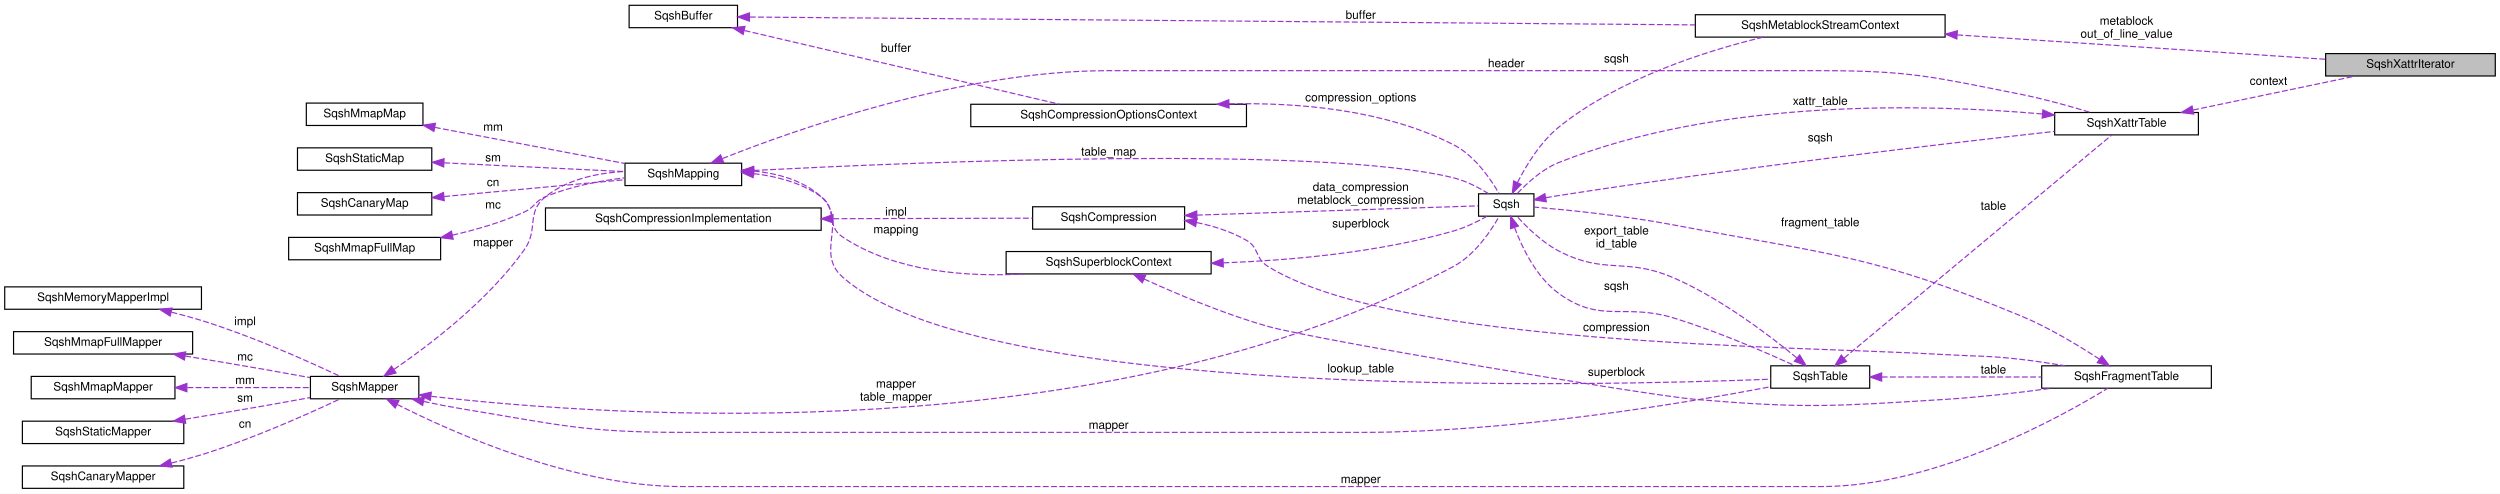
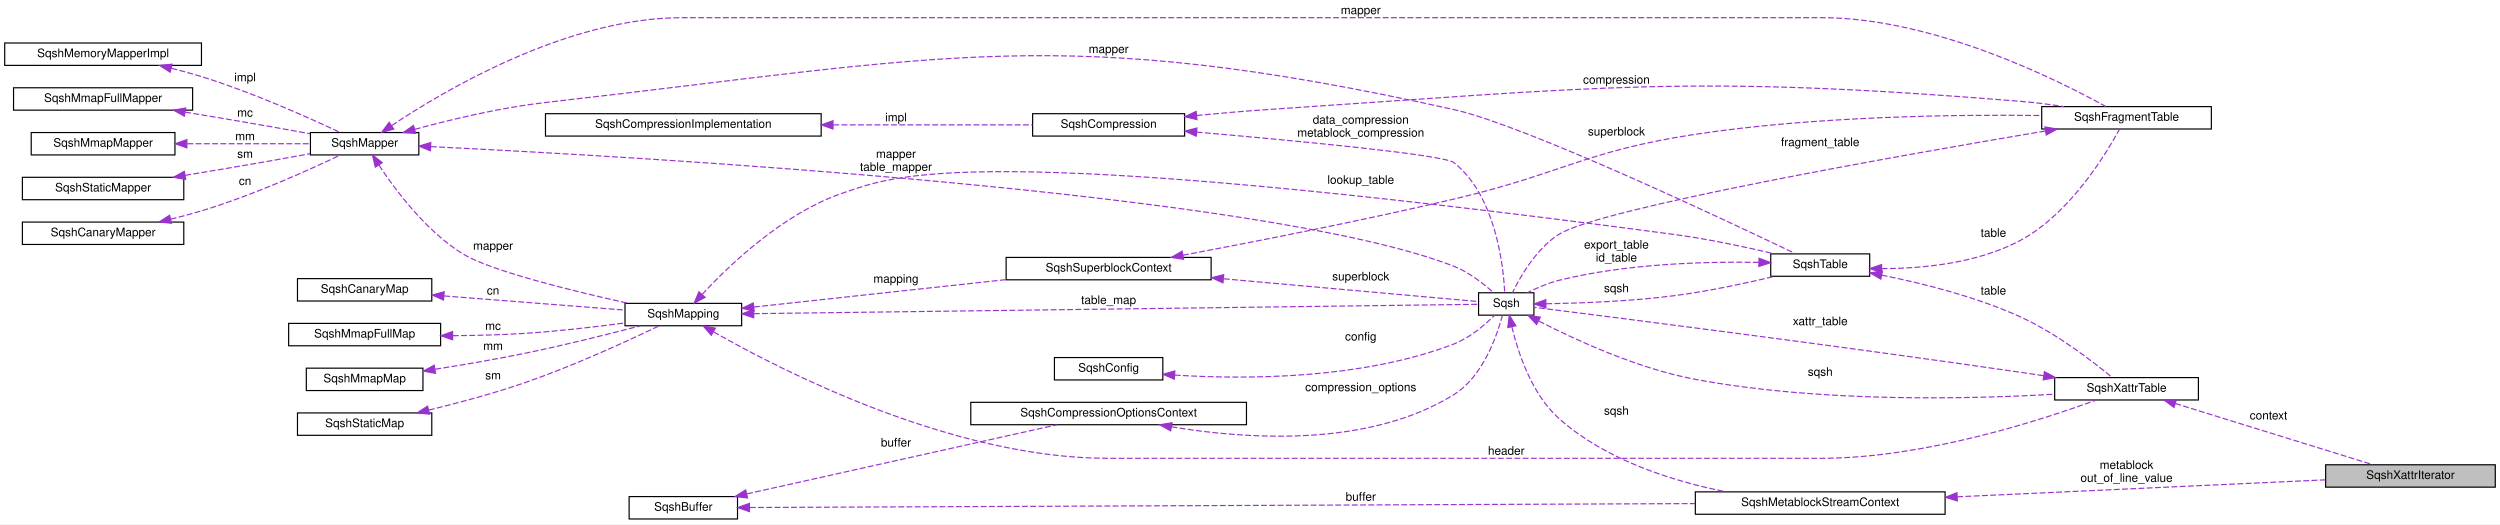
- <svg xmlns="http://www.w3.org/2000/svg" xmlns:xlink="http://www.w3.org/1999/xlink" width="2122pt" height="419pt" viewBox="0.00 0.00 2122.00 419.00">
-   <g id="graph0" class="graph" transform="scale(1 1) rotate(0) translate(4 415)">
-     <polygon fill="white" stroke="transparent" points="-4,4 -4,-415 2118,-415 2118,4 -4,4" />
+ <svg xmlns="http://www.w3.org/2000/svg" xmlns:xlink="http://www.w3.org/1999/xlink" width="2122pt" height="445pt" viewBox="0.00 0.00 2122.00 445.00">
+   <g id="graph0" class="graph" transform="scale(1 1) rotate(0) translate(4 441)">
+     <polygon fill="white" stroke="transparent" points="-4,4 -4,-441 2118,-441 2118,4 -4,4" />
    <g id="node1" class="node">
      <g id="a_node1">
        <a xlink:title=" ">
-           <polygon fill="#bfbfbf" stroke="black" points="1970,-350.5 1970,-369.5 2114,-369.5 2114,-350.5 1970,-350.5" />
-           <text text-anchor="middle" x="2042" y="-357.5" font-family="Helvetica,sans-Serif" font-size="10.00">SqshXattrIterator</text>
+           <polygon fill="#bfbfbf" stroke="black" points="1970,-27.5 1970,-46.5 2114,-46.5 2114,-27.5 1970,-27.5" />
+           <text text-anchor="middle" x="2042" y="-34.5" font-family="Helvetica,sans-Serif" font-size="10.00">SqshXattrIterator</text>
        </a>
      </g>
    </g>
    <g id="node2" class="node">
      <g id="a_node2">
        <a xlink:href="structSqshMetablockStreamContext.html" target="_top" xlink:title=" ">
-           <polygon fill="white" stroke="black" points="1435,-383.5 1435,-402.5 1647,-402.5 1647,-383.5 1435,-383.5" />
-           <text text-anchor="middle" x="1541" y="-390.5" font-family="Helvetica,sans-Serif" font-size="10.00">SqshMetablockStreamContext</text>
+           <polygon fill="white" stroke="black" points="1435,-4.5 1435,-23.5 1647,-23.5 1647,-4.5 1435,-4.5" />
+           <text text-anchor="middle" x="1541" y="-11.5" font-family="Helvetica,sans-Serif" font-size="10.00">SqshMetablockStreamContext</text>
        </a>
      </g>
    </g>
    <g id="edge1" class="edge">
-       <path fill="none" stroke="#9a32cd" stroke-dasharray="5,2" d="M1657.31,-385.37C1753.73,-379 1888.24,-370.1 1969.71,-364.71" />
-       <polygon fill="#9a32cd" stroke="#9a32cd" points="1656.96,-381.89 1647.22,-386.04 1657.42,-388.87 1656.96,-381.89" />
-       <text text-anchor="middle" x="1801" y="-394" font-family="Helvetica,sans-Serif" font-size="10.00"> metablock</text>
-       <text text-anchor="middle" x="1801" y="-383" font-family="Helvetica,sans-Serif" font-size="10.00">out_of_line_value</text>
+       <path fill="none" stroke="#9a32cd" stroke-dasharray="5,2" d="M1657.31,-19.31C1753.73,-23.76 1888.24,-29.96 1969.71,-33.71" />
+       <polygon fill="#9a32cd" stroke="#9a32cd" points="1657.37,-15.81 1647.22,-18.85 1657.04,-22.81 1657.37,-15.81" />
+       <text text-anchor="middle" x="1801" y="-43" font-family="Helvetica,sans-Serif" font-size="10.00"> metablock</text>
+       <text text-anchor="middle" x="1801" y="-32" font-family="Helvetica,sans-Serif" font-size="10.00">out_of_line_value</text>
    </g>
    <g id="node3" class="node">
      <g id="a_node3">
        <a xlink:href="structSqsh.html" target="_top" xlink:title="The SqshContext struct contains all information about the current sqsh session.">
-           <polygon fill="white" stroke="black" points="1251,-231.5 1251,-250.5 1298,-250.5 1298,-231.5 1251,-231.5" />
-           <text text-anchor="middle" x="1274.5" y="-238.5" font-family="Helvetica,sans-Serif" font-size="10.00">Sqsh</text>
+           <polygon fill="white" stroke="black" points="1251,-173.5 1251,-192.5 1298,-192.5 1298,-173.5 1251,-173.5" />
+           <text text-anchor="middle" x="1274.5" y="-180.5" font-family="Helvetica,sans-Serif" font-size="10.00">Sqsh</text>
        </a>
      </g>
    </g>
    <g id="edge2" class="edge">
-       <path fill="none" stroke="#9a32cd" stroke-dasharray="5,2" d="M1284.02,-260.04C1291.42,-274.64 1303.39,-294.39 1319,-307 1370.56,-348.66 1444.68,-371.93 1492.59,-383.47" />
-       <polygon fill="#9a32cd" stroke="#9a32cd" points="1287.12,-258.4 1279.64,-250.89 1280.81,-261.42 1287.12,-258.4" />
-       <text text-anchor="middle" x="1368" y="-362" font-family="Helvetica,sans-Serif" font-size="10.00"> sqsh</text>
+       <path fill="none" stroke="#9a32cd" stroke-dasharray="5,2" d="M1279.24,-163.71C1284.46,-141.89 1295.98,-106.68 1319,-86 1358.24,-50.73 1415.05,-32.71 1461.24,-23.51" />
+       <polygon fill="#9a32cd" stroke="#9a32cd" points="1275.82,-162.98 1277.11,-173.5 1282.66,-164.47 1275.82,-162.98" />
+       <text text-anchor="middle" x="1368" y="-89" font-family="Helvetica,sans-Serif" font-size="10.00"> sqsh</text>
    </g>
    <g id="node18" class="node">
      <g id="a_node18">
        <a xlink:href="structSqshTable.html" target="_top" xlink:title=" ">
-           <polygon fill="white" stroke="black" points="1499,-85.5 1499,-104.5 1583,-104.5 1583,-85.5 1499,-85.5" />
-           <text text-anchor="middle" x="1541" y="-92.5" font-family="Helvetica,sans-Serif" font-size="10.00">SqshTable</text>
+           <polygon fill="white" stroke="black" points="1499,-206.5 1499,-225.5 1583,-225.5 1583,-206.5 1499,-206.5" />
+           <text text-anchor="middle" x="1541" y="-213.5" font-family="Helvetica,sans-Serif" font-size="10.00">SqshTable</text>
        </a>
      </g>
    </g>
    <g id="edge20" class="edge">
-       <path fill="none" stroke="#9a32cd" stroke-dasharray="5,2" d="M1281.57,-221.82C1288.05,-204.53 1300.04,-179.77 1319,-166 1355.04,-139.82 1374.43,-158.1 1417,-145 1454.01,-133.61 1495.42,-115.63 1519.51,-104.62" />
-       <polygon fill="#9a32cd" stroke="#9a32cd" points="1278.2,-220.86 1278.23,-231.46 1284.81,-223.15 1278.2,-220.86" />
-       <text text-anchor="middle" x="1368" y="-169" font-family="Helvetica,sans-Serif" font-size="10.00"> sqsh</text>
+       <path fill="none" stroke="#9a32cd" stroke-dasharray="5,2" d="M1308.44,-183.15C1337.2,-183.64 1380.01,-185.21 1417,-190 1446,-193.76 1478.35,-200.71 1502.58,-206.47" />
+       <polygon fill="#9a32cd" stroke="#9a32cd" points="1308.19,-179.65 1298.14,-183.01 1308.1,-186.65 1308.19,-179.65" />
+       <text text-anchor="middle" x="1368" y="-193" font-family="Helvetica,sans-Serif" font-size="10.00"> sqsh</text>
    </g>
    <g id="node19" class="node">
      <g id="a_node19">
        <a xlink:href="structSqshXattrTable.html" target="_top" xlink:title=" ">
-           <polygon fill="white" stroke="black" points="1740,-300.5 1740,-319.5 1862,-319.5 1862,-300.5 1740,-300.5" />
-           <text text-anchor="middle" x="1801" y="-307.5" font-family="Helvetica,sans-Serif" font-size="10.00">SqshXattrTable</text>
+           <polygon fill="white" stroke="black" points="1740,-101.5 1740,-120.5 1862,-120.5 1862,-101.5 1740,-101.5" />
+           <text text-anchor="middle" x="1801" y="-108.5" font-family="Helvetica,sans-Serif" font-size="10.00">SqshXattrTable</text>
        </a>
      </g>
    </g>
    <g id="edge24" class="edge">
-       <path fill="none" stroke="#9a32cd" stroke-dasharray="5,2" d="M1308.15,-247.21C1311.8,-247.84 1315.48,-248.45 1319,-249 1469.97,-272.44 1648.65,-293.3 1739.86,-303.46" />
-       <polygon fill="#9a32cd" stroke="#9a32cd" points="1308.5,-243.71 1298.04,-245.39 1307.26,-250.6 1308.5,-243.71" />
-       <text text-anchor="middle" x="1541" y="-295" font-family="Helvetica,sans-Serif" font-size="10.00"> sqsh</text>
+       <path fill="none" stroke="#9a32cd" stroke-dasharray="5,2" d="M1302.21,-168.47C1333.11,-152.58 1386.04,-128.14 1435,-119 1540.92,-99.22 1667.12,-102.18 1739.96,-106.4" />
+       <polygon fill="#9a32cd" stroke="#9a32cd" points="1300.22,-165.56 1292.98,-173.3 1303.46,-171.76 1300.22,-165.56" />
+       <text text-anchor="middle" x="1541" y="-122" font-family="Helvetica,sans-Serif" font-size="10.00"> sqsh</text>
    </g>
    <g id="node4" class="node">
      <g id="a_node4">
        <a xlink:href="structSqshMapper.html" target="_top" xlink:title=" ">
-           <polygon fill="white" stroke="black" points="259.5,-76.5 259.5,-95.5 351.5,-95.5 351.5,-76.5 259.5,-76.5" />
-           <text text-anchor="middle" x="305.5" y="-83.5" font-family="Helvetica,sans-Serif" font-size="10.00">SqshMapper</text>
+           <polygon fill="white" stroke="black" points="259.5,-309.5 259.5,-328.5 351.5,-328.5 351.5,-309.5 259.5,-309.5" />
+           <text text-anchor="middle" x="305.5" y="-316.5" font-family="Helvetica,sans-Serif" font-size="10.00">SqshMapper</text>
        </a>
      </g>
    </g>
    <g id="edge3" class="edge">
-       <path fill="none" stroke="#9a32cd" stroke-dasharray="5,2" d="M362.11,-78.59C512.43,-61.28 935.37,-30.86 1230,-189 1248.04,-198.69 1261.66,-219.23 1268.52,-231.39" />
-       <polygon fill="#9a32cd" stroke="#9a32cd" points="361.28,-75.16 351.76,-79.81 362.1,-82.11 361.28,-75.16" />
-       <text text-anchor="middle" x="756.5" y="-86" font-family="Helvetica,sans-Serif" font-size="10.00"> mapper</text>
-       <text text-anchor="middle" x="756.5" y="-75" font-family="Helvetica,sans-Serif" font-size="10.00">table_mapper</text>
+       <path fill="none" stroke="#9a32cd" stroke-dasharray="5,2" d="M361.71,-316.52C535.59,-308.12 1069.8,-277.73 1230,-215 1242.92,-209.94 1255.44,-200.04 1263.7,-192.58" />
+       <polygon fill="#9a32cd" stroke="#9a32cd" points="361.33,-313.03 351.51,-317 361.67,-320.02 361.33,-313.03" />
+       <text text-anchor="middle" x="756.5" y="-307" font-family="Helvetica,sans-Serif" font-size="10.00"> mapper</text>
+       <text text-anchor="middle" x="756.5" y="-296" font-family="Helvetica,sans-Serif" font-size="10.00">table_mapper</text>
    </g>
    <g id="node12" class="node">
      <g id="a_node12">
        <a xlink:href="structSqshMapping.html" target="_top" xlink:title=" ">
-           <polygon fill="white" stroke="black" points="526.5,-257.5 526.5,-276.5 625.5,-276.5 625.5,-257.5 526.5,-257.5" />
-           <text text-anchor="middle" x="576" y="-264.5" font-family="Helvetica,sans-Serif" font-size="10.00">SqshMapping</text>
+           <polygon fill="white" stroke="black" points="526.5,-164.5 526.5,-183.5 625.5,-183.5 625.5,-164.5 526.5,-164.5" />
+           <text text-anchor="middle" x="576" y="-171.5" font-family="Helvetica,sans-Serif" font-size="10.00">SqshMapping</text>
        </a>
      </g>
    </g>
    <g id="edge12" class="edge">
-       <path fill="none" stroke="#9a32cd" stroke-dasharray="5,2" d="M330.39,-101.44C359.94,-121.62 410.14,-159.56 441,-203 453.48,-220.56 442.2,-234.52 459,-248 477.7,-263.01 503.67,-268.24 526.3,-269.51" />
-       <polygon fill="#9a32cd" stroke="#9a32cd" points="332.17,-98.43 321.92,-95.76 328.27,-104.24 332.17,-98.43" />
-       <text text-anchor="middle" x="414.5" y="-206" font-family="Helvetica,sans-Serif" font-size="10.00"> mapper</text>
+       <path fill="none" stroke="#9a32cd" stroke-dasharray="5,2" d="M317.67,-300.81C331.57,-279.7 357.27,-245.32 388,-226 411.46,-211.25 481.99,-193.98 529.4,-183.53" />
+       <polygon fill="#9a32cd" stroke="#9a32cd" points="314.57,-299.16 312.14,-309.47 320.47,-302.93 314.57,-299.16" />
+       <text text-anchor="middle" x="414.5" y="-229" font-family="Helvetica,sans-Serif" font-size="10.00"> mapper</text>
    </g>
    <g id="edge21" class="edge">
-       <path fill="none" stroke="#9a32cd" stroke-dasharray="5,2" d="M355.67,-74.22C366.29,-71.93 377.49,-69.72 388,-68 470.49,-54.52 491.41,-48 575,-48 575,-48 575,-48 1152,-48 1279.23,-48 1428.22,-73.21 1498.85,-86.71" />
-       <polygon fill="#9a32cd" stroke="#9a32cd" points="354.72,-70.84 345.71,-76.42 356.23,-77.68 354.72,-70.84" />
-       <text text-anchor="middle" x="937" y="-51" font-family="Helvetica,sans-Serif" font-size="10.00"> mapper</text>
+       <path fill="none" stroke="#9a32cd" stroke-dasharray="5,2" d="M348.1,-331.22C378.51,-339.5 420.93,-349.69 459,-354 799.5,-392.57 895.46,-422.22 1230,-348 1290.25,-334.63 1461.78,-253.63 1520.22,-225.56" />
+       <polygon fill="#9a32cd" stroke="#9a32cd" points="348.84,-327.8 338.27,-328.5 346.97,-334.54 348.84,-327.8" />
+       <text text-anchor="middle" x="937" y="-396" font-family="Helvetica,sans-Serif" font-size="10.00"> mapper</text>
    </g>
    <g id="node20" class="node">
      <g id="a_node20">
        <a xlink:href="structSqshFragmentTable.html" target="_top" xlink:title=" ">
-           <polygon fill="white" stroke="black" points="1729,-85.5 1729,-104.5 1873,-104.5 1873,-85.5 1729,-85.5" />
-           <text text-anchor="middle" x="1801" y="-92.5" font-family="Helvetica,sans-Serif" font-size="10.00">SqshFragmentTable</text>
+           <polygon fill="white" stroke="black" points="1729,-331.5 1729,-350.5 1873,-350.5 1873,-331.5 1729,-331.5" />
+           <text text-anchor="middle" x="1801" y="-338.5" font-family="Helvetica,sans-Serif" font-size="10.00">SqshFragmentTable</text>
        </a>
      </g>
    </g>
    <g id="edge30" class="edge">
-       <path fill="none" stroke="#9a32cd" stroke-dasharray="5,2" d="M333.09,-71.74C380.35,-47.78 482.7,-2 575,-2 575,-2 575,-2 1542,-2 1639.61,-2 1746.33,-61.64 1784.98,-85.4" />
-       <polygon fill="#9a32cd" stroke="#9a32cd" points="331.41,-68.67 324.13,-76.36 334.62,-74.89 331.41,-68.67" />
-       <text text-anchor="middle" x="1151" y="-5" font-family="Helvetica,sans-Serif" font-size="10.00"> mapper</text>
+       <path fill="none" stroke="#9a32cd" stroke-dasharray="5,2" d="M328.54,-334.49C372.95,-364.14 477.32,-426 575,-426 575,-426 575,-426 1542,-426 1637.5,-426 1743.35,-372.82 1783.42,-350.59" />
+       <polygon fill="#9a32cd" stroke="#9a32cd" points="330.23,-331.41 320,-328.68 326.3,-337.2 330.23,-331.41" />
+       <text text-anchor="middle" x="1151" y="-429" font-family="Helvetica,sans-Serif" font-size="10.00"> mapper</text>
    </g>
    <g id="node5" class="node">
      <g id="a_node5">
        <a xlink:href="structSqshMemoryMapperImpl.html" target="_top" xlink:title=" ">
-           <polygon fill="white" stroke="black" points="0,-152.5 0,-171.5 167,-171.5 167,-152.5 0,-152.5" />
-           <text text-anchor="middle" x="83.5" y="-159.5" font-family="Helvetica,sans-Serif" font-size="10.00">SqshMemoryMapperImpl</text>
+           <polygon fill="white" stroke="black" points="0,-385.5 0,-404.5 167,-404.5 167,-385.5 0,-385.5" />
+           <text text-anchor="middle" x="83.5" y="-392.5" font-family="Helvetica,sans-Serif" font-size="10.00">SqshMemoryMapperImpl</text>
        </a>
      </g>
    </g>
    <g id="edge4" class="edge">
-       <path fill="none" stroke="#9a32cd" stroke-dasharray="5,2" d="M141.5,-150.03C150.1,-147.89 158.83,-145.53 167,-143 209.95,-129.7 258.04,-108.15 284.44,-95.7" />
-       <polygon fill="#9a32cd" stroke="#9a32cd" points="140.41,-146.7 131.51,-152.44 142.05,-153.5 140.41,-146.7" />
-       <text text-anchor="middle" x="204" y="-139" font-family="Helvetica,sans-Serif" font-size="10.00"> impl</text>
+       <path fill="none" stroke="#9a32cd" stroke-dasharray="5,2" d="M141.5,-383.03C150.1,-380.89 158.83,-378.53 167,-376 209.95,-362.7 258.04,-341.15 284.44,-328.7" />
+       <polygon fill="#9a32cd" stroke="#9a32cd" points="140.41,-379.7 131.51,-385.44 142.05,-386.5 140.41,-379.7" />
+       <text text-anchor="middle" x="204" y="-372" font-family="Helvetica,sans-Serif" font-size="10.00"> impl</text>
    </g>
    <g id="node6" class="node">
      <g id="a_node6">
        <a xlink:href="structSqshMmapFullMapper.html" target="_top" xlink:title=" ">
-           <polygon fill="white" stroke="black" points="7.5,-114.5 7.5,-133.5 159.5,-133.5 159.5,-114.5 7.5,-114.5" />
-           <text text-anchor="middle" x="83.5" y="-121.5" font-family="Helvetica,sans-Serif" font-size="10.00">SqshMmapFullMapper</text>
+           <polygon fill="white" stroke="black" points="7.5,-347.5 7.5,-366.5 159.5,-366.5 159.5,-347.5 7.5,-347.5" />
+           <text text-anchor="middle" x="83.5" y="-354.5" font-family="Helvetica,sans-Serif" font-size="10.00">SqshMmapFullMapper</text>
        </a>
      </g>
    </g>
    <g id="edge5" class="edge">
-       <path fill="none" stroke="#9a32cd" stroke-dasharray="5,2" d="M153.21,-112.83C175.49,-109.15 200.31,-104.97 223,-101 234.76,-98.94 247.46,-96.64 259.26,-94.47" />
-       <polygon fill="#9a32cd" stroke="#9a32cd" points="152.47,-109.41 143.17,-114.49 153.6,-116.31 152.47,-109.41" />
-       <text text-anchor="middle" x="204" y="-109" font-family="Helvetica,sans-Serif" font-size="10.00"> mc</text>
+       <path fill="none" stroke="#9a32cd" stroke-dasharray="5,2" d="M153.21,-345.83C175.49,-342.15 200.31,-337.97 223,-334 234.76,-331.94 247.46,-329.64 259.26,-327.47" />
+       <polygon fill="#9a32cd" stroke="#9a32cd" points="152.47,-342.41 143.17,-347.49 153.6,-349.31 152.47,-342.41" />
+       <text text-anchor="middle" x="204" y="-342" font-family="Helvetica,sans-Serif" font-size="10.00"> mc</text>
    </g>
    <g id="node7" class="node">
      <g id="a_node7">
        <a xlink:href="structSqshMmapMapper.html" target="_top" xlink:title=" ">
-           <polygon fill="white" stroke="black" points="22.5,-76.5 22.5,-95.5 144.5,-95.5 144.5,-76.5 22.5,-76.5" />
-           <text text-anchor="middle" x="83.5" y="-83.5" font-family="Helvetica,sans-Serif" font-size="10.00">SqshMmapMapper</text>
+           <polygon fill="white" stroke="black" points="22.5,-309.5 22.5,-328.5 144.5,-328.5 144.5,-309.5 22.5,-309.5" />
+           <text text-anchor="middle" x="83.5" y="-316.5" font-family="Helvetica,sans-Serif" font-size="10.00">SqshMmapMapper</text>
        </a>
      </g>
    </g>
    <g id="edge6" class="edge">
-       <path fill="none" stroke="#9a32cd" stroke-dasharray="5,2" d="M155.04,-86C189.29,-86 229.42,-86 259.47,-86" />
-       <polygon fill="#9a32cd" stroke="#9a32cd" points="154.62,-82.5 144.62,-86 154.62,-89.5 154.62,-82.5" />
-       <text text-anchor="middle" x="204" y="-89" font-family="Helvetica,sans-Serif" font-size="10.00"> mm</text>
+       <path fill="none" stroke="#9a32cd" stroke-dasharray="5,2" d="M155.04,-319C189.29,-319 229.42,-319 259.47,-319" />
+       <polygon fill="#9a32cd" stroke="#9a32cd" points="154.62,-315.5 144.62,-319 154.62,-322.5 154.62,-315.5" />
+       <text text-anchor="middle" x="204" y="-322" font-family="Helvetica,sans-Serif" font-size="10.00"> mm</text>
    </g>
    <g id="node8" class="node">
      <g id="a_node8">
        <a xlink:href="structSqshStaticMapper.html" target="_top" xlink:title=" ">
-           <polygon fill="white" stroke="black" points="15,-38.5 15,-57.5 152,-57.5 152,-38.5 15,-38.5" />
-           <text text-anchor="middle" x="83.5" y="-45.5" font-family="Helvetica,sans-Serif" font-size="10.00">SqshStaticMapper</text>
+           <polygon fill="white" stroke="black" points="15,-271.5 15,-290.5 152,-290.5 152,-271.5 15,-271.5" />
+           <text text-anchor="middle" x="83.5" y="-278.5" font-family="Helvetica,sans-Serif" font-size="10.00">SqshStaticMapper</text>
        </a>
      </g>
    </g>
    <g id="edge7" class="edge">
-       <path fill="none" stroke="#9a32cd" stroke-dasharray="5,2" d="M153.21,-59.17C175.49,-62.85 200.31,-67.03 223,-71 234.76,-73.06 247.46,-75.36 259.26,-77.53" />
-       <polygon fill="#9a32cd" stroke="#9a32cd" points="153.6,-55.69 143.17,-57.51 152.47,-62.59 153.6,-55.69" />
-       <text text-anchor="middle" x="204" y="-74" font-family="Helvetica,sans-Serif" font-size="10.00"> sm</text>
+       <path fill="none" stroke="#9a32cd" stroke-dasharray="5,2" d="M153.21,-292.17C175.49,-295.85 200.31,-300.03 223,-304 234.76,-306.06 247.46,-308.36 259.26,-310.53" />
+       <polygon fill="#9a32cd" stroke="#9a32cd" points="153.6,-288.69 143.17,-290.51 152.47,-295.59 153.6,-288.69" />
+       <text text-anchor="middle" x="204" y="-307" font-family="Helvetica,sans-Serif" font-size="10.00"> sm</text>
    </g>
    <g id="node9" class="node">
      <g id="a_node9">
        <a xlink:href="structSqshCanaryMapper.html" target="_top" xlink:title=" ">
-           <polygon fill="white" stroke="black" points="15,-0.5 15,-19.5 152,-19.5 152,-0.5 15,-0.5" />
-           <text text-anchor="middle" x="83.5" y="-7.5" font-family="Helvetica,sans-Serif" font-size="10.00">SqshCanaryMapper</text>
+           <polygon fill="white" stroke="black" points="15,-233.5 15,-252.5 152,-252.5 152,-233.5 15,-233.5" />
+           <text text-anchor="middle" x="83.5" y="-240.5" font-family="Helvetica,sans-Serif" font-size="10.00">SqshCanaryMapper</text>
        </a>
      </g>
    </g>
    <g id="edge8" class="edge">
-       <path fill="none" stroke="#9a32cd" stroke-dasharray="5,2" d="M141.5,-21.97C150.1,-24.11 158.83,-26.47 167,-29 209.95,-42.3 258.04,-63.85 284.44,-76.3" />
-       <polygon fill="#9a32cd" stroke="#9a32cd" points="142.05,-18.5 131.51,-19.56 140.41,-25.3 142.05,-18.5" />
-       <text text-anchor="middle" x="204" y="-52" font-family="Helvetica,sans-Serif" font-size="10.00"> cn</text>
+       <path fill="none" stroke="#9a32cd" stroke-dasharray="5,2" d="M140.87,-254.93C149.67,-257.1 158.62,-259.47 167,-262 210.3,-275.04 258.66,-296.89 284.92,-309.41" />
+       <polygon fill="#9a32cd" stroke="#9a32cd" points="141.57,-251.5 131.04,-252.58 139.95,-258.31 141.57,-251.5" />
+       <text text-anchor="middle" x="204" y="-284" font-family="Helvetica,sans-Serif" font-size="10.00"> cn</text>
    </g>
    <g id="node10" class="node">
      <g id="a_node10">
        <a xlink:href="structSqshCompression.html" target="_top" xlink:title=" ">
-           <polygon fill="white" stroke="black" points="872.5,-220.5 872.5,-239.5 1001.5,-239.5 1001.5,-220.5 872.5,-220.5" />
-           <text text-anchor="middle" x="937" y="-227.5" font-family="Helvetica,sans-Serif" font-size="10.00">SqshCompression</text>
+           <polygon fill="white" stroke="black" points="872.5,-325.5 872.5,-344.5 1001.5,-344.5 1001.5,-325.5 872.5,-325.5" />
+           <text text-anchor="middle" x="937" y="-332.5" font-family="Helvetica,sans-Serif" font-size="10.00">SqshCompression</text>
        </a>
      </g>
    </g>
    <g id="edge9" class="edge">
-       <path fill="none" stroke="#9a32cd" stroke-dasharray="5,2" d="M1011.92,-232.42C1088.15,-234.92 1202.49,-238.67 1250.74,-240.25" />
-       <polygon fill="#9a32cd" stroke="#9a32cd" points="1012,-228.92 1001.89,-232.09 1011.77,-235.92 1012,-228.92" />
-       <text text-anchor="middle" x="1151" y="-253" font-family="Helvetica,sans-Serif" font-size="10.00"> data_compression</text>
-       <text text-anchor="middle" x="1151" y="-242" font-family="Helvetica,sans-Serif" font-size="10.00">metablock_compression</text>
+       <path fill="none" stroke="#9a32cd" stroke-dasharray="5,2" d="M1011.71,-328.87C1095.38,-321.62 1221.48,-309.7 1230,-303 1265.37,-275.2 1272,-216.03 1273.23,-192.73" />
+       <polygon fill="#9a32cd" stroke="#9a32cd" points="1011.39,-325.39 1001.72,-329.73 1011.99,-332.36 1011.39,-325.39" />
+       <text text-anchor="middle" x="1151" y="-336" font-family="Helvetica,sans-Serif" font-size="10.00"> data_compression</text>
+       <text text-anchor="middle" x="1151" y="-325" font-family="Helvetica,sans-Serif" font-size="10.00">metablock_compression</text>
    </g>
    <g id="edge31" class="edge">
-       <path fill="none" stroke="#9a32cd" stroke-dasharray="5,2" d="M1011.72,-226.09C1026.41,-223.11 1041.22,-218.38 1054,-211 1064.94,-204.68 1061.27,-195.67 1072,-189 1181.45,-121 1518.36,-121.55 1647,-114 1675.45,-112.33 1682.69,-113.26 1711,-110 1723.3,-108.58 1736.48,-106.61 1748.83,-104.56" />
-       <polygon fill="#9a32cd" stroke="#9a32cd" points="1010.84,-222.69 1001.61,-227.89 1012.07,-229.58 1010.84,-222.69" />
-       <text text-anchor="middle" x="1368" y="-134" font-family="Helvetica,sans-Serif" font-size="10.00"> compression</text>
+       <path fill="none" stroke="#9a32cd" stroke-dasharray="5,2" d="M1011.74,-342.96C1031.31,-344.85 1052.44,-346.7 1072,-348 1355.39,-366.89 1427.92,-378.1 1711,-355 1723,-354.02 1735.84,-352.36 1747.92,-350.53" />
+       <polygon fill="#9a32cd" stroke="#9a32cd" points="1011.96,-339.46 1001.67,-341.97 1011.28,-346.43 1011.96,-339.46" />
+       <text text-anchor="middle" x="1368" y="-370" font-family="Helvetica,sans-Serif" font-size="10.00"> compression</text>
    </g>
    <g id="node11" class="node">
      <g id="a_node11">
        <a xlink:href="structSqshCompressionImplementation.html" target="_top" xlink:title=" ">
-           <polygon fill="white" stroke="black" points="459,-219.5 459,-238.5 693,-238.5 693,-219.5 459,-219.5" />
-           <text text-anchor="middle" x="576" y="-226.5" font-family="Helvetica,sans-Serif" font-size="10.00">SqshCompressionImplementation</text>
+           <polygon fill="white" stroke="black" points="459,-325.5 459,-344.5 693,-344.5 693,-325.5 459,-325.5" />
+           <text text-anchor="middle" x="576" y="-332.5" font-family="Helvetica,sans-Serif" font-size="10.00">SqshCompressionImplementation</text>
        </a>
      </g>
    </g>
    <g id="edge10" class="edge">
-       <path fill="none" stroke="#9a32cd" stroke-dasharray="5,2" d="M703.27,-229.35C760.46,-229.51 825.57,-229.69 872.35,-229.82" />
-       <polygon fill="#9a32cd" stroke="#9a32cd" points="703.07,-225.85 693.06,-229.32 703.05,-232.85 703.07,-225.85" />
-       <text text-anchor="middle" x="756.5" y="-232" font-family="Helvetica,sans-Serif" font-size="10.00"> impl</text>
+       <path fill="none" stroke="#9a32cd" stroke-dasharray="5,2" d="M703.27,-335C760.46,-335 825.57,-335 872.35,-335" />
+       <polygon fill="#9a32cd" stroke="#9a32cd" points="703.06,-331.5 693.06,-335 703.06,-338.5 703.06,-331.5" />
+       <text text-anchor="middle" x="756.5" y="-338" font-family="Helvetica,sans-Serif" font-size="10.00"> impl</text>
    </g>
    <g id="edge11" class="edge">
-       <path fill="none" stroke="#9a32cd" stroke-dasharray="5,2" d="M635.68,-270.3C774.27,-277.51 1118.56,-291.92 1230,-264 1240.61,-261.34 1251.48,-255.59 1259.71,-250.51" />
-       <polygon fill="#9a32cd" stroke="#9a32cd" points="635.84,-266.8 625.67,-269.77 635.47,-273.79 635.84,-266.8" />
-       <text text-anchor="middle" x="937" y="-283" font-family="Helvetica,sans-Serif" font-size="10.00"> table_map</text>
+       <path fill="none" stroke="#9a32cd" stroke-dasharray="5,2" d="M635.8,-174.76C781.63,-176.64 1155.09,-181.47 1250.85,-182.71" />
+       <polygon fill="#9a32cd" stroke="#9a32cd" points="635.74,-171.26 625.7,-174.63 635.65,-178.26 635.74,-171.26" />
+       <text text-anchor="middle" x="937" y="-183" font-family="Helvetica,sans-Serif" font-size="10.00"> table_map</text>
    </g>
    <g id="node17" class="node">
      <g id="a_node17">
        <a xlink:href="structSqshSuperblockContext.html" target="_top" xlink:title=" ">
-           <polygon fill="white" stroke="black" points="850,-182.5 850,-201.5 1024,-201.5 1024,-182.5 850,-182.5" />
-           <text text-anchor="middle" x="937" y="-189.5" font-family="Helvetica,sans-Serif" font-size="10.00">SqshSuperblockContext</text>
+           <polygon fill="white" stroke="black" points="850,-203.5 850,-222.5 1024,-222.5 1024,-203.5 850,-203.5" />
+           <text text-anchor="middle" x="937" y="-210.5" font-family="Helvetica,sans-Serif" font-size="10.00">SqshSuperblockContext</text>
        </a>
      </g>
    </g>
    <g id="edge18" class="edge">
-       <path fill="none" stroke="#9a32cd" stroke-dasharray="5,2" d="M635.74,-267.64C655.44,-265.33 676.56,-259.81 693,-248 706.88,-238.02 696.8,-223.52 711,-214 755.99,-183.83 817.85,-179.8 865.33,-182.49" />
-       <polygon fill="#9a32cd" stroke="#9a32cd" points="635.23,-264.18 625.6,-268.58 635.88,-271.15 635.23,-264.18" />
-       <text text-anchor="middle" x="756.5" y="-217" font-family="Helvetica,sans-Serif" font-size="10.00"> mapping</text>
+       <path fill="none" stroke="#9a32cd" stroke-dasharray="5,2" d="M635.91,-180.4C694.04,-186.71 783.57,-196.44 849.72,-203.63" />
+       <polygon fill="#9a32cd" stroke="#9a32cd" points="636.11,-176.9 625.79,-179.3 635.35,-183.86 636.11,-176.9" />
+       <text text-anchor="middle" x="756.5" y="-201" font-family="Helvetica,sans-Serif" font-size="10.00"> mapping</text>
    </g>
    <g id="edge22" class="edge">
-       <path fill="none" stroke="#9a32cd" stroke-dasharray="5,2" d="M635.82,-269.82C656.13,-267.83 677.62,-261.96 693,-248 716.15,-226.98 687.68,-200.82 711,-180 828.76,-74.84 1348.27,-87.21 1498.92,-93.14" />
-       <polygon fill="#9a32cd" stroke="#9a32cd" points="635.39,-266.34 625.66,-270.53 635.88,-273.33 635.39,-266.34" />
-       <text text-anchor="middle" x="1151" y="-99" font-family="Helvetica,sans-Serif" font-size="10.00"> lookup_table</text>
+       <path fill="none" stroke="#9a32cd" stroke-dasharray="5,2" d="M591.97,-191.11C614.76,-215.7 660.83,-259.95 711,-277 756.4,-292.43 817.24,-321.99 1417,-242 1445.88,-238.15 1478.09,-231.24 1502.3,-225.52" />
+       <polygon fill="#9a32cd" stroke="#9a32cd" points="594.47,-188.65 585.17,-183.59 589.28,-193.35 594.47,-188.65" />
+       <text text-anchor="middle" x="1151" y="-285" font-family="Helvetica,sans-Serif" font-size="10.00"> lookup_table</text>
    </g>
    <g id="edge25" class="edge">
-       <path fill="none" stroke="#9a32cd" stroke-dasharray="5,2" d="M609.25,-280.45C671.33,-305.1 812.3,-355 936,-355 936,-355 936,-355 1542,-355 1617.64,-355 1636.81,-349.72 1711,-335 1731.15,-331 1753.4,-324.75 1770.61,-319.5" />
-       <polygon fill="#9a32cd" stroke="#9a32cd" points="610.21,-277.07 599.63,-276.59 607.6,-283.56 610.21,-277.07" />
-       <text text-anchor="middle" x="1274.5" y="-358" font-family="Helvetica,sans-Serif" font-size="10.00"> header</text>
+       <path fill="none" stroke="#9a32cd" stroke-dasharray="5,2" d="M601.77,-159.24C658.7,-126.77 804.08,-52 936,-52 936,-52 936,-52 1542,-52 1629.53,-52 1729.66,-84.67 1775.16,-101.39" />
+       <polygon fill="#9a32cd" stroke="#9a32cd" points="599.71,-156.39 592.8,-164.43 603.21,-162.45 599.71,-156.39" />
+       <text text-anchor="middle" x="1274.5" y="-55" font-family="Helvetica,sans-Serif" font-size="10.00"> header</text>
    </g>
    <g id="node13" class="node">
      <g id="a_node13">
        <a xlink:href="structSqshMmapFullMap.html" target="_top" xlink:title=" ">
-           <polygon fill="white" stroke="black" points="241,-194.5 241,-213.5 370,-213.5 370,-194.5 241,-194.5" />
-           <text text-anchor="middle" x="305.5" y="-201.5" font-family="Helvetica,sans-Serif" font-size="10.00">SqshMmapFullMap</text>
+           <polygon fill="white" stroke="black" points="241,-147.5 241,-166.5 370,-166.5 370,-147.5 241,-147.5" />
+           <text text-anchor="middle" x="305.5" y="-154.5" font-family="Helvetica,sans-Serif" font-size="10.00">SqshMmapFullMap</text>
        </a>
      </g>
    </g>
    <g id="edge13" class="edge">
-       <path fill="none" stroke="#9a32cd" stroke-dasharray="5,2" d="M379.98,-215.39C400.29,-220.01 421.97,-226.36 441,-235 449.99,-239.08 449.89,-244.21 459,-248 480.11,-256.77 504.95,-261.51 526.22,-264.05" />
-       <polygon fill="#9a32cd" stroke="#9a32cd" points="380.65,-211.96 370.13,-213.26 379.17,-218.8 380.65,-211.96" />
-       <text text-anchor="middle" x="414.5" y="-238" font-family="Helvetica,sans-Serif" font-size="10.00"> mc</text>
+       <path fill="none" stroke="#9a32cd" stroke-dasharray="5,2" d="M380.34,-156.07C400.06,-156.23 421.35,-156.76 441,-158 469.41,-159.8 501.04,-163.49 526.43,-166.88" />
+       <polygon fill="#9a32cd" stroke="#9a32cd" points="380.2,-152.57 370.18,-156.02 380.16,-159.57 380.2,-152.57" />
+       <text text-anchor="middle" x="414.5" y="-161" font-family="Helvetica,sans-Serif" font-size="10.00"> mc</text>
    </g>
    <g id="node14" class="node">
      <g id="a_node14">
        <a xlink:href="structSqshMmapMap.html" target="_top" xlink:title=" ">
-           <polygon fill="white" stroke="black" points="256,-308.5 256,-327.5 355,-327.5 355,-308.5 256,-308.5" />
-           <text text-anchor="middle" x="305.5" y="-315.5" font-family="Helvetica,sans-Serif" font-size="10.00">SqshMmapMap</text>
+           <polygon fill="white" stroke="black" points="256,-109.5 256,-128.5 355,-128.5 355,-109.5 256,-109.5" />
+           <text text-anchor="middle" x="305.5" y="-116.5" font-family="Helvetica,sans-Serif" font-size="10.00">SqshMmapMap</text>
        </a>
      </g>
    </g>
    <g id="edge14" class="edge">
-       <path fill="none" stroke="#9a32cd" stroke-dasharray="5,2" d="M365.11,-306.87C413.36,-297.7 480.97,-284.86 526.29,-276.25" />
-       <polygon fill="#9a32cd" stroke="#9a32cd" points="364.29,-303.46 355.12,-308.76 365.6,-310.34 364.29,-303.46" />
-       <text text-anchor="middle" x="414.5" y="-304" font-family="Helvetica,sans-Serif" font-size="10.00"> mm</text>
+       <path fill="none" stroke="#9a32cd" stroke-dasharray="5,2" d="M365.43,-127.6C389,-131.31 416.36,-135.96 441,-141 474.68,-147.89 512.71,-157.43 539.63,-164.47" />
+       <polygon fill="#9a32cd" stroke="#9a32cd" points="365.65,-124.09 355.23,-126.02 364.57,-131.01 365.65,-124.09" />
+       <text text-anchor="middle" x="414.5" y="-144" font-family="Helvetica,sans-Serif" font-size="10.00"> mm</text>
    </g>
    <g id="node15" class="node">
      <g id="a_node15">
        <a xlink:href="structSqshStaticMap.html" target="_top" xlink:title=" ">
-           <polygon fill="white" stroke="black" points="248.5,-270.5 248.5,-289.5 362.5,-289.5 362.5,-270.5 248.5,-270.5" />
-           <text text-anchor="middle" x="305.5" y="-277.5" font-family="Helvetica,sans-Serif" font-size="10.00">SqshStaticMap</text>
+           <polygon fill="white" stroke="black" points="248.5,-71.5 248.5,-90.5 362.5,-90.5 362.5,-71.5 248.5,-71.5" />
+           <text text-anchor="middle" x="305.5" y="-78.5" font-family="Helvetica,sans-Serif" font-size="10.00">SqshStaticMap</text>
        </a>
      </g>
    </g>
    <g id="edge15" class="edge">
-       <path fill="none" stroke="#9a32cd" stroke-dasharray="5,2" d="M373,-276.78C420.57,-274.48 483.54,-271.43 526.44,-269.35" />
-       <polygon fill="#9a32cd" stroke="#9a32cd" points="372.61,-273.3 362.79,-277.27 372.94,-280.29 372.61,-273.3" />
-       <text text-anchor="middle" x="414.5" y="-278" font-family="Helvetica,sans-Serif" font-size="10.00"> sm</text>
+       <path fill="none" stroke="#9a32cd" stroke-dasharray="5,2" d="M359.99,-92.92C384.89,-98.97 414.73,-106.96 441,-116 482.71,-130.36 529.62,-151.99 555.4,-164.38" />
+       <polygon fill="#9a32cd" stroke="#9a32cd" points="360.55,-89.45 350.01,-90.53 358.92,-96.26 360.55,-89.45" />
+       <text text-anchor="middle" x="414.5" y="-119" font-family="Helvetica,sans-Serif" font-size="10.00"> sm</text>
    </g>
    <g id="node16" class="node">
      <g id="a_node16">
        <a xlink:href="structSqshCanaryMap.html" target="_top" xlink:title=" ">
-           <polygon fill="white" stroke="black" points="248.5,-232.5 248.5,-251.5 362.5,-251.5 362.5,-232.5 248.5,-232.5" />
-           <text text-anchor="middle" x="305.5" y="-239.5" font-family="Helvetica,sans-Serif" font-size="10.00">SqshCanaryMap</text>
+           <polygon fill="white" stroke="black" points="248.5,-185.5 248.5,-204.5 362.5,-204.5 362.5,-185.5 248.5,-185.5" />
+           <text text-anchor="middle" x="305.5" y="-192.5" font-family="Helvetica,sans-Serif" font-size="10.00">SqshCanaryMap</text>
        </a>
      </g>
    </g>
    <g id="edge16" class="edge">
-       <path fill="none" stroke="#9a32cd" stroke-dasharray="5,2" d="M373,-248.19C420.57,-252.62 483.54,-258.48 526.44,-262.48" />
-       <polygon fill="#9a32cd" stroke="#9a32cd" points="373.07,-244.68 362.79,-247.24 372.42,-251.65 373.07,-244.68" />
-       <text text-anchor="middle" x="414.5" y="-257" font-family="Helvetica,sans-Serif" font-size="10.00"> cn</text>
+       <path fill="none" stroke="#9a32cd" stroke-dasharray="5,2" d="M373,-189.8C420.57,-186.08 483.54,-181.15 526.44,-177.8" />
+       <polygon fill="#9a32cd" stroke="#9a32cd" points="372.48,-186.33 362.79,-190.6 373.03,-193.31 372.48,-186.33" />
+       <text text-anchor="middle" x="414.5" y="-191" font-family="Helvetica,sans-Serif" font-size="10.00"> cn</text>
    </g>
    <g id="edge17" class="edge">
-       <path fill="none" stroke="#9a32cd" stroke-dasharray="5,2" d="M1034.43,-191.88C1092.15,-194.02 1166.42,-200.7 1230,-219 1239.76,-221.81 1249.93,-226.82 1257.98,-231.35" />
-       <polygon fill="#9a32cd" stroke="#9a32cd" points="1034.32,-188.38 1024.21,-191.55 1034.09,-195.37 1034.32,-188.38" />
-       <text text-anchor="middle" x="1151" y="-222" font-family="Helvetica,sans-Serif" font-size="10.00"> superblock</text>
+       <path fill="none" stroke="#9a32cd" stroke-dasharray="5,2" d="M1034.77,-204.35C1109.42,-197.67 1207.07,-188.94 1250.71,-185.04" />
+       <polygon fill="#9a32cd" stroke="#9a32cd" points="1034.05,-200.9 1024.4,-205.27 1034.67,-207.87 1034.05,-200.9" />
+       <text text-anchor="middle" x="1151" y="-203" font-family="Helvetica,sans-Serif" font-size="10.00"> superblock</text>
    </g>
    <g id="edge28" class="edge">
-       <path fill="none" stroke="#9a32cd" stroke-dasharray="5,2" d="M967.13,-178.15C993.85,-165.95 1034.82,-148.54 1072,-138 1111.37,-126.84 1394.23,-79.46 1435,-76 1528.89,-68.04 1552.96,-70.18 1647,-76 1676.92,-77.85 1709.95,-81.72 1737.63,-85.48" />
-       <polygon fill="#9a32cd" stroke="#9a32cd" points="965.57,-175.01 957.96,-182.38 968.5,-181.37 965.57,-175.01" />
-       <text text-anchor="middle" x="1368" y="-96" font-family="Helvetica,sans-Serif" font-size="10.00"> superblock</text>
+       <path fill="none" stroke="#9a32cd" stroke-dasharray="5,2" d="M1000.12,-224.38C1059.41,-235.52 1151.11,-253.47 1230,-272 1321.83,-293.57 1341.73,-312.88 1435,-327 1536.26,-342.33 1655.02,-343.89 1728.9,-342.95" />
+       <polygon fill="#9a32cd" stroke="#9a32cd" points="1000.64,-220.92 990.17,-222.52 999.35,-227.8 1000.64,-220.92" />
+       <text text-anchor="middle" x="1368" y="-326" font-family="Helvetica,sans-Serif" font-size="10.00"> superblock</text>
    </g>
    <g id="edge19" class="edge">
-       <path fill="none" stroke="#9a32cd" stroke-dasharray="5,2" d="M1521.04,-111.29C1497.96,-130.29 1457.08,-161.35 1417,-179 1376.06,-197.03 1358.67,-181.31 1319,-202 1304.79,-209.41 1291.55,-222.53 1283.5,-231.49" />
-       <polygon fill="#9a32cd" stroke="#9a32cd" points="1523.56,-113.75 1528.98,-104.65 1519.06,-108.38 1523.56,-113.75" />
-       <text text-anchor="middle" x="1368" y="-216" font-family="Helvetica,sans-Serif" font-size="10.00"> export_table</text>
-       <text text-anchor="middle" x="1368" y="-205" font-family="Helvetica,sans-Serif" font-size="10.00">id_table</text>
+       <path fill="none" stroke="#9a32cd" stroke-dasharray="5,2" d="M1488.82,-218.31C1443.5,-219.1 1375.91,-217.22 1319,-203 1309.81,-200.7 1300.18,-196.49 1292.32,-192.51" />
+       <polygon fill="#9a32cd" stroke="#9a32cd" points="1489.07,-221.8 1498.99,-218.08 1488.92,-214.81 1489.07,-221.8" />
+       <text text-anchor="middle" x="1368" y="-230" font-family="Helvetica,sans-Serif" font-size="10.00"> export_table</text>
+       <text text-anchor="middle" x="1368" y="-219" font-family="Helvetica,sans-Serif" font-size="10.00">id_table</text>
    </g>
    <g id="edge26" class="edge">
-       <path fill="none" stroke="#9a32cd" stroke-dasharray="5,2" d="M1561.33,-111.11C1612.07,-153.39 1747.88,-266.57 1788.42,-300.35" />
-       <polygon fill="#9a32cd" stroke="#9a32cd" points="1563.34,-108.23 1553.42,-104.52 1558.86,-113.61 1563.34,-108.23" />
-       <text text-anchor="middle" x="1688" y="-237" font-family="Helvetica,sans-Serif" font-size="10.00"> table</text>
+       <path fill="none" stroke="#9a32cd" stroke-dasharray="5,2" d="M1593.12,-207.48C1627.48,-200.62 1673.21,-189.23 1711,-172 1741.34,-158.17 1772.52,-134.08 1788.7,-120.69" />
+       <polygon fill="#9a32cd" stroke="#9a32cd" points="1592.45,-204.05 1583.3,-209.39 1593.78,-210.92 1592.45,-204.05" />
+       <text text-anchor="middle" x="1688" y="-191" font-family="Helvetica,sans-Serif" font-size="10.00"> table</text>
    </g>
    <g id="edge29" class="edge">
-       <path fill="none" stroke="#9a32cd" stroke-dasharray="5,2" d="M1593.19,-95C1631.99,-95 1685.78,-95 1728.78,-95" />
-       <polygon fill="#9a32cd" stroke="#9a32cd" points="1593.17,-91.5 1583.17,-95 1593.17,-98.5 1593.17,-91.5" />
-       <text text-anchor="middle" x="1688" y="-98" font-family="Helvetica,sans-Serif" font-size="10.00"> table</text>
-     </g>
-     <g id="edge35" class="edge">
-       <path fill="none" stroke="#9a32cd" stroke-dasharray="5,2" d="M1857.54,-321.62C1899.37,-330.37 1956.01,-342.22 1995.25,-350.43" />
-       <polygon fill="#9a32cd" stroke="#9a32cd" points="1858.02,-318.14 1847.52,-319.52 1856.59,-325 1858.02,-318.14" />
-       <text text-anchor="middle" x="1921.5" y="-343" font-family="Helvetica,sans-Serif" font-size="10.00"> context</text>
+       <path fill="none" stroke="#9a32cd" stroke-dasharray="5,2" d="M1593.1,-212.96C1628.23,-213.03 1674.86,-217.57 1711,-237 1752.86,-259.51 1783.64,-310.32 1795.1,-331.48" />
+       <polygon fill="#9a32cd" stroke="#9a32cd" points="1593.03,-209.46 1583.06,-213.05 1593.1,-216.46 1593.03,-209.46" />
+       <text text-anchor="middle" x="1688" y="-240" font-family="Helvetica,sans-Serif" font-size="10.00"> table</text>
+     </g>
+     <g id="edge36" class="edge">
+       <path fill="none" stroke="#9a32cd" stroke-dasharray="5,2" d="M1842.38,-98.5C1889.71,-83.84 1967.12,-59.88 2009.98,-46.6" />
+       <polygon fill="#9a32cd" stroke="#9a32cd" points="1841.27,-95.18 1832.76,-101.48 1843.34,-101.86 1841.27,-95.18" />
+       <text text-anchor="middle" x="1921.5" y="-85" font-family="Helvetica,sans-Serif" font-size="10.00"> context</text>
    </g>
    <g id="edge23" class="edge">
-       <path fill="none" stroke="#9a32cd" stroke-dasharray="5,2" d="M1729.45,-318.27C1632.99,-326.71 1456.25,-331.81 1319,-277 1304.8,-271.33 1291.75,-259.2 1283.73,-250.59" />
-       <polygon fill="#9a32cd" stroke="#9a32cd" points="1730.03,-321.73 1739.67,-317.34 1729.39,-314.76 1730.03,-321.73" />
-       <text text-anchor="middle" x="1541" y="-326" font-family="Helvetica,sans-Serif" font-size="10.00"> xattr_table</text>
+       <path fill="none" stroke="#9a32cd" stroke-dasharray="5,2" d="M1730.4,-122.11C1723.84,-123.11 1717.3,-124.09 1711,-125 1553.24,-147.91 1362.8,-172.07 1298.19,-180.17" />
+       <polygon fill="#9a32cd" stroke="#9a32cd" points="1731.31,-125.51 1740.67,-120.53 1730.25,-118.59 1731.31,-125.51" />
+       <text text-anchor="middle" x="1541" y="-165" font-family="Helvetica,sans-Serif" font-size="10.00"> xattr_table</text>
    </g>
    <g id="edge27" class="edge">
-       <path fill="none" stroke="#9a32cd" stroke-dasharray="5,2" d="M1778.06,-110.11C1760.56,-121.58 1735.08,-137.03 1711,-147 1586.2,-198.66 1549.7,-198.77 1417,-224 1375.43,-231.9 1326.26,-236.83 1298.19,-239.24" />
-       <polygon fill="#9a32cd" stroke="#9a32cd" points="1780.06,-112.98 1786.43,-104.52 1776.17,-107.16 1780.06,-112.98" />
-       <text text-anchor="middle" x="1541" y="-223" font-family="Helvetica,sans-Serif" font-size="10.00"> fragment_table</text>
+       <path fill="none" stroke="#9a32cd" stroke-dasharray="5,2" d="M1731.97,-329.78C1607.7,-308.88 1353.53,-264.1 1319,-242 1299.92,-229.79 1286.34,-206.04 1279.84,-192.69" />
+       <polygon fill="#9a32cd" stroke="#9a32cd" points="1731.7,-333.28 1742.14,-331.48 1732.85,-326.38 1731.7,-333.28" />
+       <text text-anchor="middle" x="1541" y="-317" font-family="Helvetica,sans-Serif" font-size="10.00"> fragment_table</text>
    </g>
    <g id="node21" class="node">
      <g id="a_node21">
        <a xlink:href="structSqshCompressionOptionsContext.html" target="_top" xlink:title=" ">
-           <polygon fill="white" stroke="black" points="820,-307.5 820,-326.5 1054,-326.5 1054,-307.5 820,-307.5" />
-           <text text-anchor="middle" x="937" y="-314.5" font-family="Helvetica,sans-Serif" font-size="10.00">SqshCompressionOptionsContext</text>
+           <polygon fill="white" stroke="black" points="820,-80.5 820,-99.5 1054,-99.5 1054,-80.5 820,-80.5" />
+           <text text-anchor="middle" x="937" y="-87.5" font-family="Helvetica,sans-Serif" font-size="10.00">SqshCompressionOptionsContext</text>
        </a>
      </g>
    </g>
    <g id="edge32" class="edge">
-       <path fill="none" stroke="#9a32cd" stroke-dasharray="5,2" d="M1039.15,-326.81C1097.9,-328.13 1171.62,-322.03 1230,-292 1247.8,-282.85 1261.32,-262.97 1268.27,-250.91" />
-       <polygon fill="#9a32cd" stroke="#9a32cd" points="1039.21,-323.31 1029.1,-326.51 1038.99,-330.31 1039.21,-323.31" />
-       <text text-anchor="middle" x="1151" y="-329" font-family="Helvetica,sans-Serif" font-size="10.00"> compression_options</text>
+       <path fill="none" stroke="#9a32cd" stroke-dasharray="5,2" d="M990.38,-78.71C1052.51,-68.31 1156.86,-60.59 1230,-106 1254.78,-121.39 1266.74,-156.35 1271.26,-173.35" />
+       <polygon fill="#9a32cd" stroke="#9a32cd" points="989.65,-75.28 980.41,-80.46 990.86,-82.18 989.65,-75.28" />
+       <text text-anchor="middle" x="1151" y="-109" font-family="Helvetica,sans-Serif" font-size="10.00"> compression_options</text>
    </g>
    <g id="node22" class="node">
      <g id="a_node22">
        <a xlink:href="structSqshBuffer.html" target="_top" xlink:title=" ">
-           <polygon fill="white" stroke="black" points="530,-391.5 530,-410.5 622,-410.5 622,-391.5 530,-391.5" />
-           <text text-anchor="middle" x="576" y="-398.5" font-family="Helvetica,sans-Serif" font-size="10.00">SqshBuffer</text>
+           <polygon fill="white" stroke="black" points="530,-0.5 530,-19.5 622,-19.5 622,-0.5 530,-0.5" />
+           <text text-anchor="middle" x="576" y="-7.5" font-family="Helvetica,sans-Serif" font-size="10.00">SqshBuffer</text>
+         </a>
+       </g>
+     </g>
+     <g id="edge35" class="edge">
+       <path fill="none" stroke="#9a32cd" stroke-dasharray="5,2" d="M632.42,-10.23C788.03,-10.88 1230.85,-12.72 1434.8,-13.56" />
+       <polygon fill="#9a32cd" stroke="#9a32cd" points="632.17,-6.73 622.16,-10.19 632.14,-13.73 632.17,-6.73" />
+       <text text-anchor="middle" x="1151" y="-16" font-family="Helvetica,sans-Serif" font-size="10.00"> buffer</text>
+     </g>
+     <g id="edge33" class="edge">
+       <path fill="none" stroke="#9a32cd" stroke-dasharray="5,2" d="M630.09,-21.83C701.62,-37.77 827.52,-65.83 893.28,-80.48" />
+       <polygon fill="#9a32cd" stroke="#9a32cd" points="630.47,-18.33 619.95,-19.57 628.95,-25.16 630.47,-18.33" />
+       <text text-anchor="middle" x="756.5" y="-62" font-family="Helvetica,sans-Serif" font-size="10.00"> buffer</text>
+     </g>
+     <g id="node23" class="node">
+       <g id="a_node23">
+         <a xlink:href="structSqshConfig.html" target="_top" xlink:title="The SqshConfig struct contains all the configuration options for a sqsh session.">
+           <polygon fill="white" stroke="black" points="891,-118.5 891,-137.5 983,-137.5 983,-118.5 891,-118.5" />
+           <text text-anchor="middle" x="937" y="-125.5" font-family="Helvetica,sans-Serif" font-size="10.00">SqshConfig</text>
        </a>
      </g>
    </g>
    <g id="edge34" class="edge">
-       <path fill="none" stroke="#9a32cd" stroke-dasharray="5,2" d="M632.42,-400.54C788.03,-399.25 1230.85,-395.57 1434.8,-393.87" />
-       <polygon fill="#9a32cd" stroke="#9a32cd" points="632.13,-397.04 622.16,-400.62 632.18,-404.04 632.13,-397.04" />
-       <text text-anchor="middle" x="1151" y="-399" font-family="Helvetica,sans-Serif" font-size="10.00"> buffer</text>
-     </g>
-     <g id="edge33" class="edge">
-       <path fill="none" stroke="#9a32cd" stroke-dasharray="5,2" d="M628,-389.07C699.83,-372.26 829.37,-341.95 895.21,-326.55" />
-       <polygon fill="#9a32cd" stroke="#9a32cd" points="626.77,-385.76 617.83,-391.45 628.37,-392.58 626.77,-385.76" />
-       <text text-anchor="middle" x="756.5" y="-371" font-family="Helvetica,sans-Serif" font-size="10.00"> buffer</text>
+       <path fill="none" stroke="#9a32cd" stroke-dasharray="5,2" d="M993.1,-122.63C1053.39,-118.85 1151.87,-118.91 1230,-149 1243.6,-154.24 1256.38,-165.24 1264.53,-173.32" />
+       <polygon fill="#9a32cd" stroke="#9a32cd" points="992.77,-119.14 983.03,-123.32 993.25,-126.13 992.77,-119.14" />
+       <text text-anchor="middle" x="1151" y="-152" font-family="Helvetica,sans-Serif" font-size="10.00"> config</text>
    </g>
  </g>
</svg>
